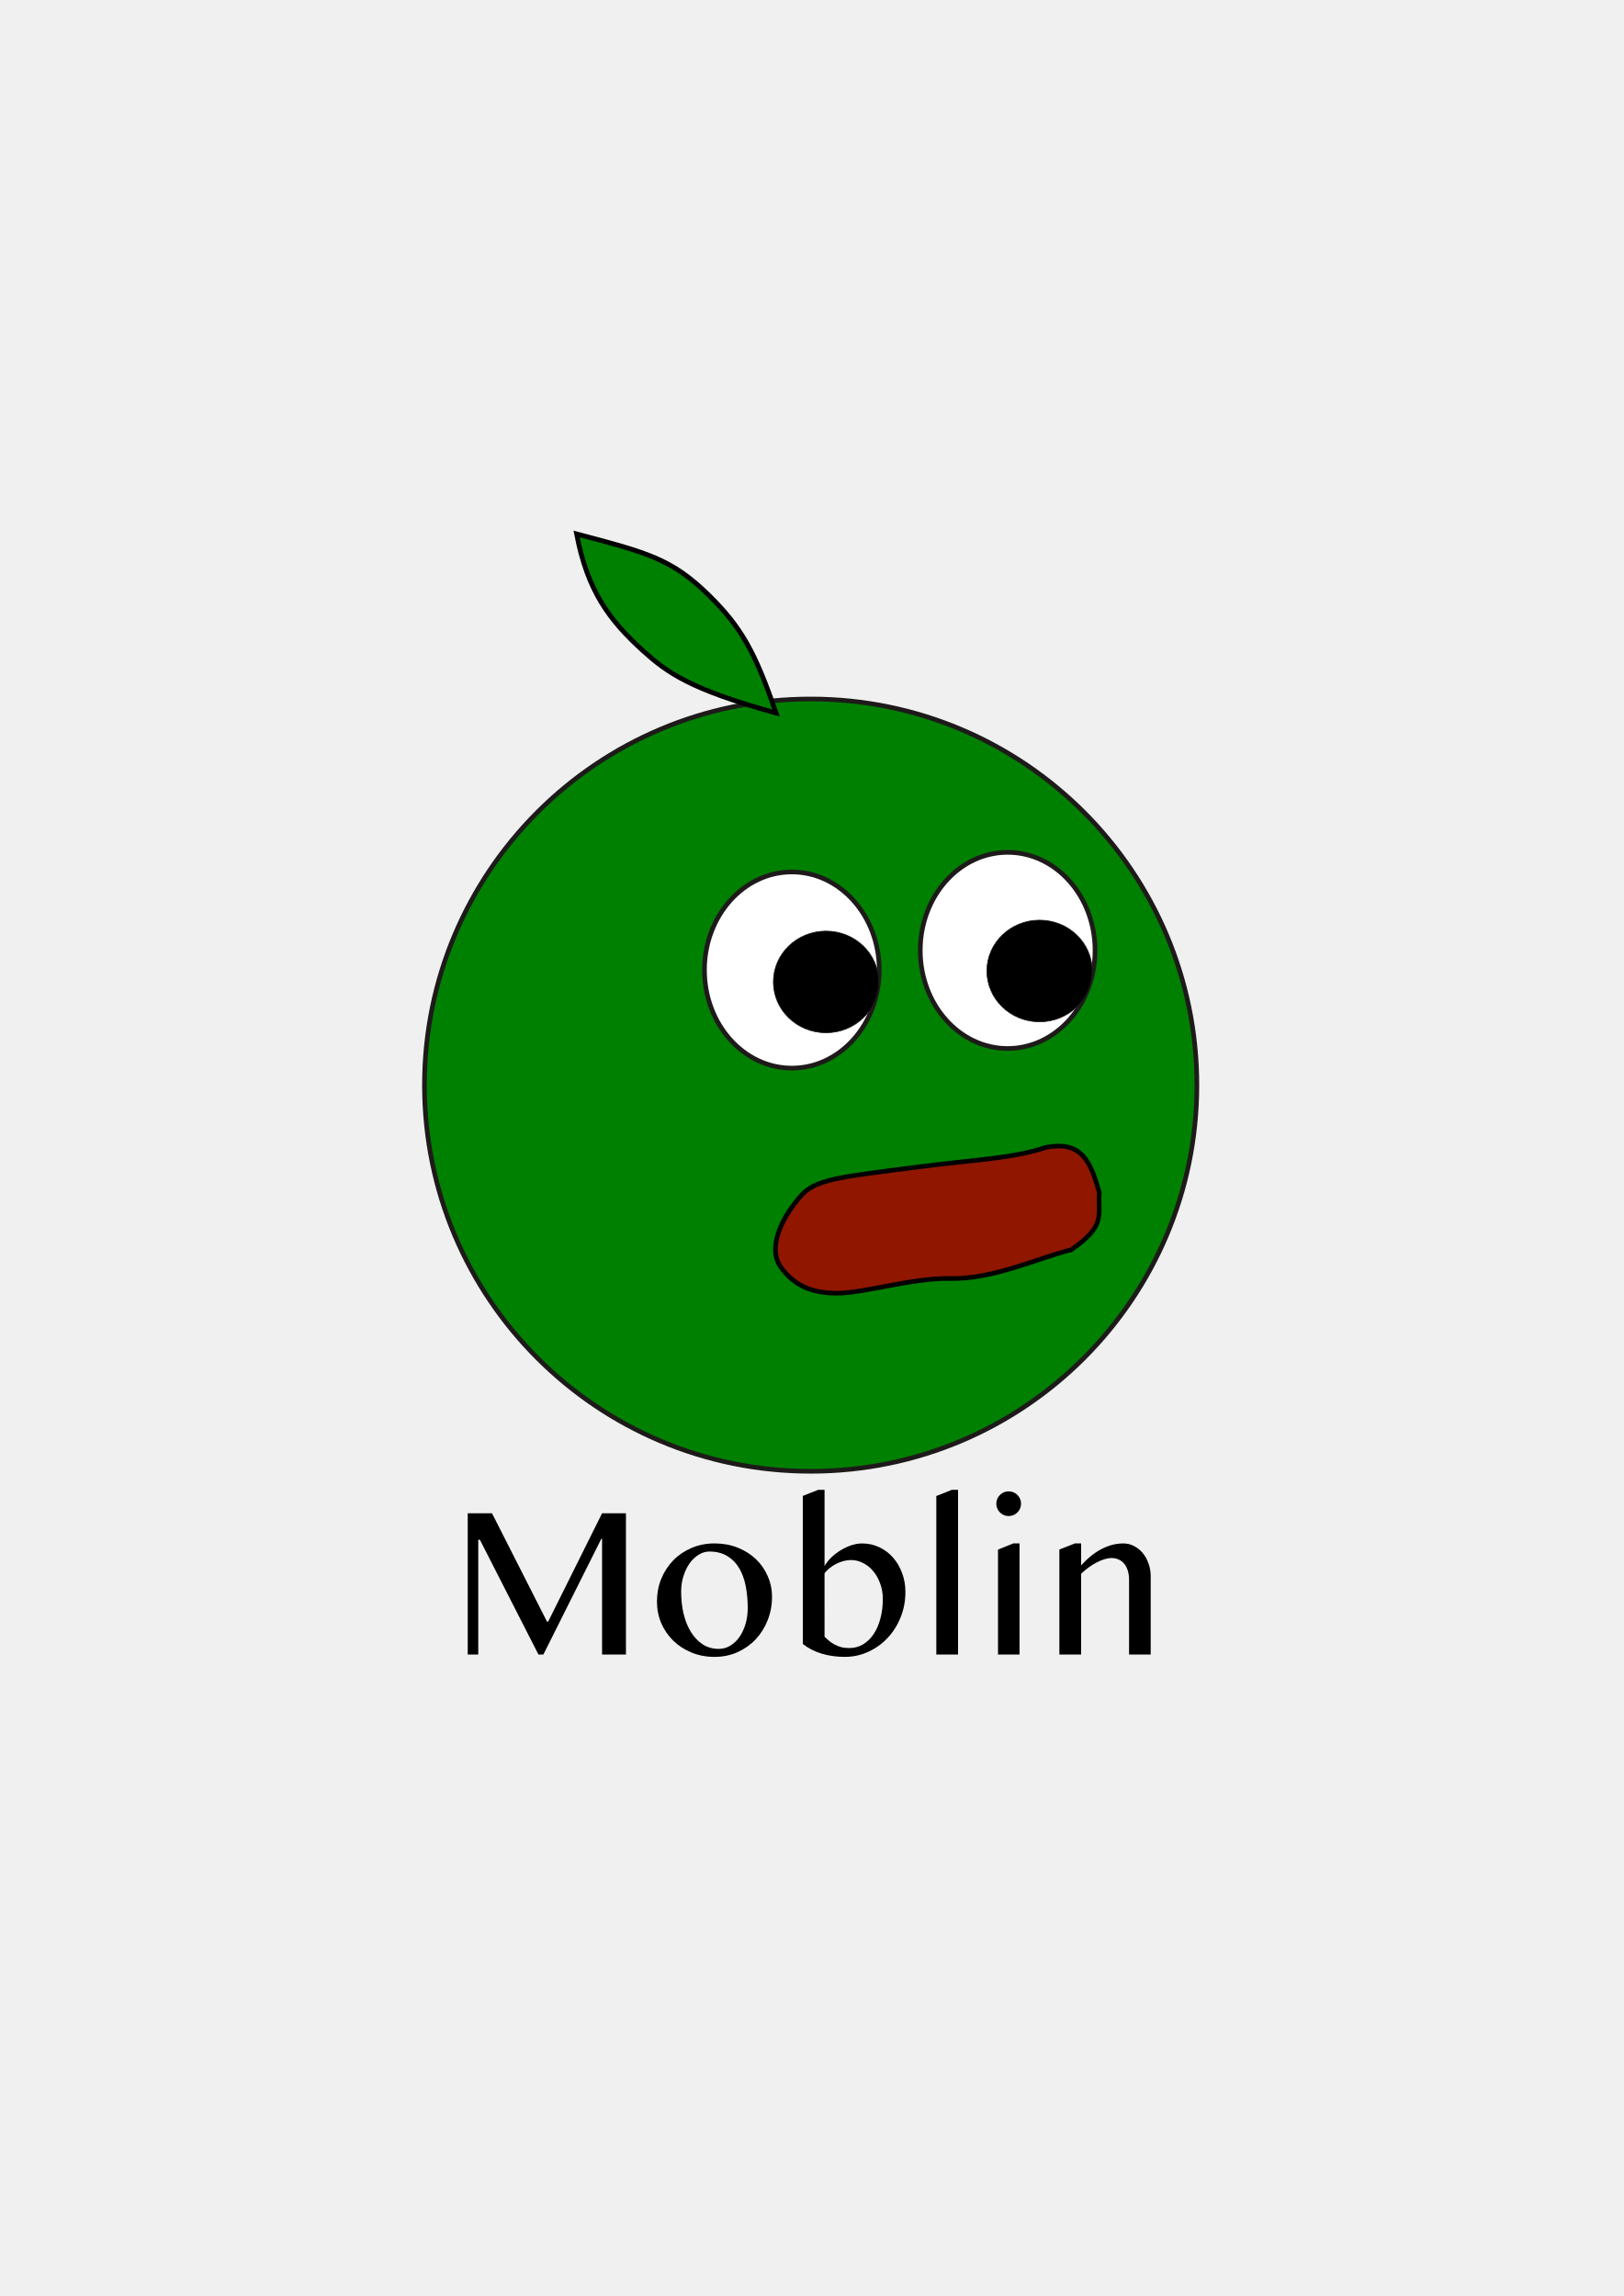
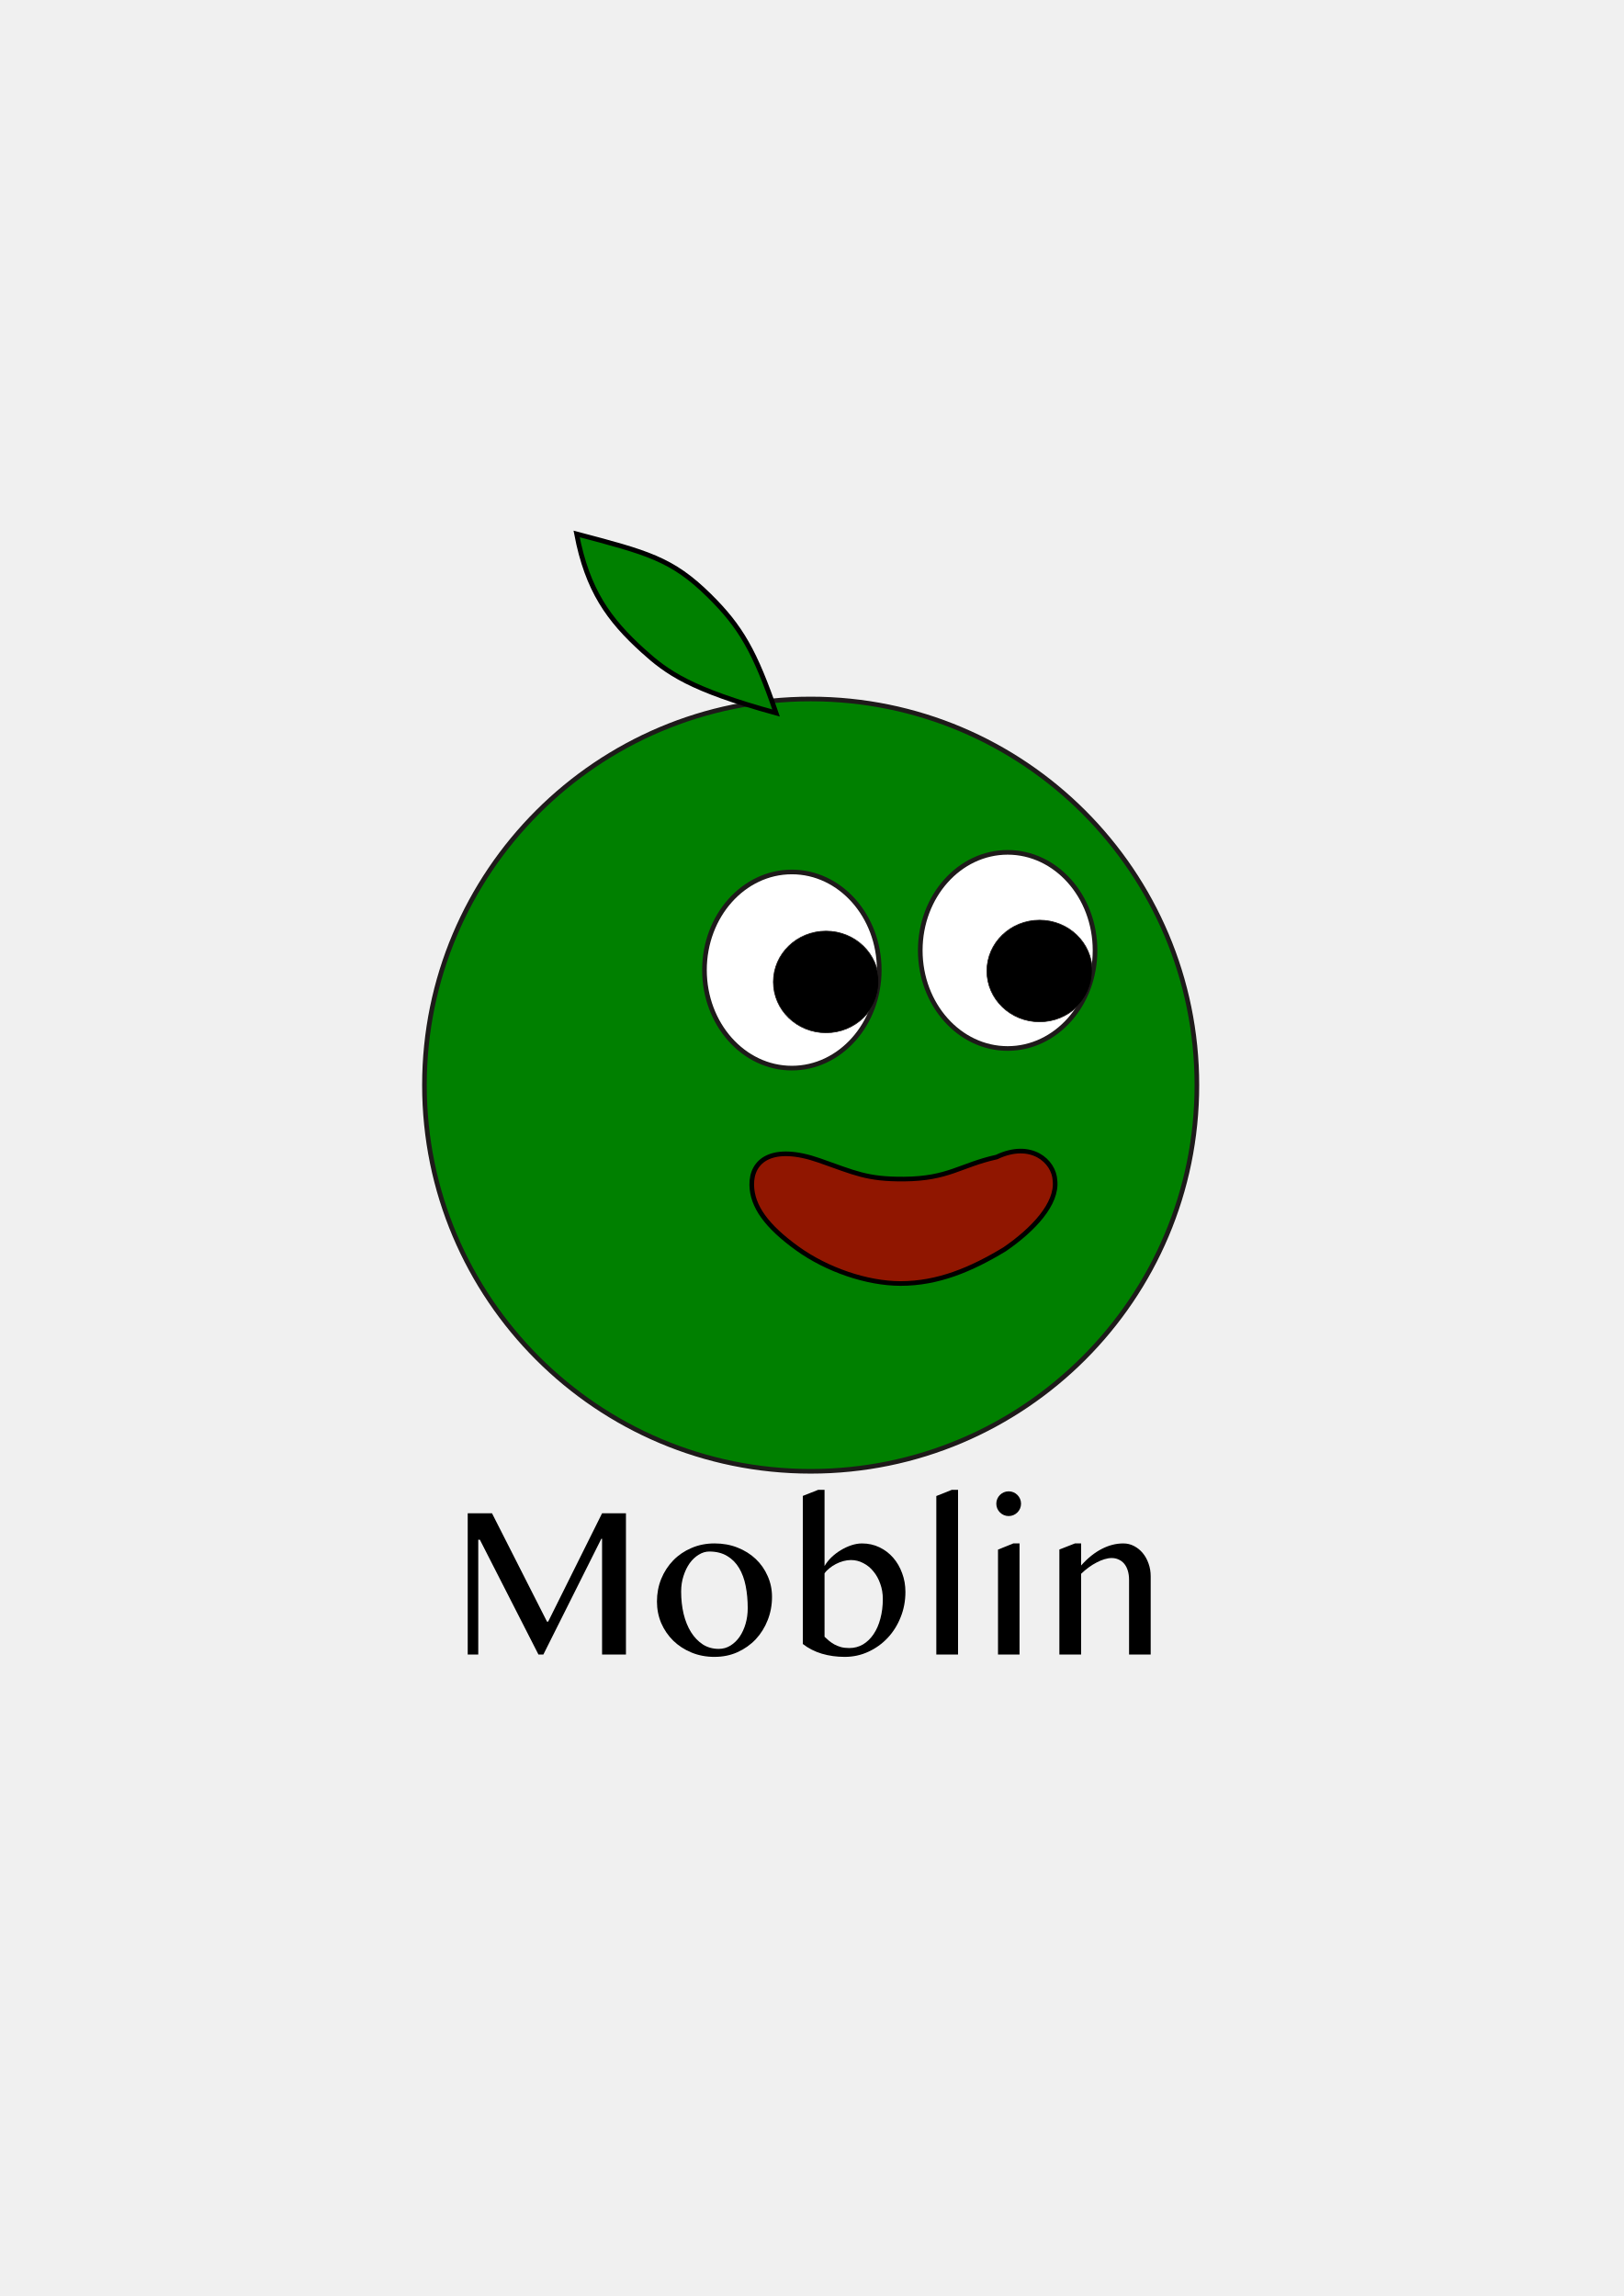
<svg xmlns="http://www.w3.org/2000/svg" width="210mm" height="297mm" viewBox="0 0 210 297" version="1.1" id="svg5">
  <defs id="defs2">
    <linearGradient id="linearGradient13268">
      <stop style="stop-color:#eaeaea;stop-opacity:1;" offset="0" id="stop13266" />
    </linearGradient>
  </defs>
  <g id="layer1">
    <circle style="fill:#008000;stroke:#1e1a1a;stroke-width:0.6;stroke-linejoin:bevel;stroke-miterlimit:3.4;stroke-dasharray:none" id="path577" cx="104.847" cy="140.369" r="49.951" />
    <ellipse style="fill:#ffffff;stroke:#1e1a1a;stroke-width:0.6;stroke-linejoin:bevel;stroke-miterlimit:3.4;stroke-dasharray:none" id="path789" cx="130.324" cy="122.942" rx="11.302" ry="12.686" />
    <ellipse style="fill:#ffffff;stroke:#1e1a1a;stroke-width:0.6;stroke-linejoin:bevel;stroke-miterlimit:3.4;stroke-dasharray:none" id="path789-0" cx="102.414" cy="125.48" rx="11.302" ry="12.686" />
-     <path style="fill:#901600;fill-opacity:1;stroke:#000000;stroke-width:0.6;stroke-linecap:butt;stroke-linejoin:miter;stroke-opacity:1;stroke-dasharray:none" d="m 135.293,148.415 c -4.417,1.46 -9.071,1.576 -16.056,2.474 -10.801,1.388 -13.755,1.622 -15.703,3.85 -2.542,2.908 -4.306,6.768 -2.522,9.207 1.555,2.126 3.656,3.337 7.228,3.337 3.572,0 9.726,-1.996 14.679,-1.901 5.582,0.107 11.222,-2.617 15.618,-3.716 4.637,-3.188 3.413,-4.48 3.638,-7.429 -1.137,-4.023 -2.288,-6.706 -6.882,-5.823 z" id="path1369" />
+     <path style="fill:#901600;fill-opacity:1;stroke:#000000;stroke-width:0.6;stroke-linecap:butt;stroke-linejoin:miter;stroke-opacity:1;stroke-dasharray:none" d="m 128.897,149.67 c -4.745,1.061 -6.215,2.807 -11.985,2.849 -4.801,0.035 -6.321,-0.785 -10.956,-2.409 -6.083,-2.131 -8.793,-0 -8.73,3.185 0.054,2.744 1.905,5.32 5.887,8.193 3.835,2.767 9.011,4.532 13.341,4.54 4.861,0.009 9.185,-1.823 13.489,-4.432 3.71,-2.55 6.827,-5.879 6.504,-8.885 -0.118,-2.499 -3.088,-5.163 -7.55,-3.041 z" id="path1369" />
    <ellipse style="fill:#000000;fill-opacity:1;stroke:#1e1a1a;stroke-width:0.093;stroke-linejoin:bevel;stroke-miterlimit:3.4" id="path2097" cx="106.832" cy="127.017" rx="6.809" ry="6.574" />
    <ellipse style="fill:#000000;fill-opacity:1;stroke:#1e1a1a;stroke-width:0.093;stroke-linejoin:bevel;stroke-miterlimit:3.4" id="path2097-3" cx="134.448" cy="125.601" rx="6.809" ry="6.574" />
    <path style="fill:#008000;stroke:#000000;stroke-width:0.623;stroke-linecap:butt;stroke-linejoin:miter;stroke-dasharray:none;stroke-opacity:1" d="M 100.372,92.234 C 97.647,84.289 95.823,81.09 91.735,77.055 86.883,72.267 83.679,71.485 74.577,69.069 c 1.392,7.293 4.159,11.102 8.583,15.108 3.137,2.84 6.089,4.986 17.212,8.057 z" id="path8291" />
    <g aria-label="Moblin" transform="translate(1.376514,21.43669)" id="text257" style="font-size:28.222px;line-height:1.25;font-family:'Lao MN';-inkscape-font-specification:'Lao MN, Normal';white-space:pre;inline-size:107.25;display:inline;stroke-width:0.265" class="UnoptimicedTransforms">
      <path d="m 59.115,174.314 h 3.142 l 7.111,14.015 h 0.152 l 6.973,-14.015 h 3.087 v 18.273 H 76.492 v -14.979 h -0.096 l -7.497,14.979 h -0.634 l -7.579,-14.855 h -0.207 v 14.855 h -1.364 z" id="path2987" />
      <path d="m 91.044,192.89 c -1.084,0 -2.081,-0.188 -2.99,-0.565 -0.91,-0.377 -1.695,-0.887 -2.356,-1.53 -0.661,-0.652 -1.181,-1.41 -1.557,-2.274 -0.367,-0.873 -0.551,-1.805 -0.551,-2.797 0,-1.038 0.184,-2.012 0.551,-2.921 0.377,-0.919 0.896,-1.718 1.557,-2.398 0.661,-0.68 1.447,-1.213 2.356,-1.599 0.91,-0.395 1.906,-0.593 2.99,-0.593 1.075,0 2.062,0.179 2.963,0.537 0.91,0.358 1.695,0.85 2.356,1.474 0.661,0.625 1.176,1.36 1.543,2.205 0.377,0.836 0.565,1.736 0.565,2.701 0,1.066 -0.188,2.072 -0.565,3.018 -0.367,0.937 -0.882,1.759 -1.543,2.467 -0.661,0.698 -1.447,1.254 -2.356,1.667 -0.9,0.404 -1.888,0.606 -2.963,0.606 z m 0.537,-1.034 c 0.551,0 1.056,-0.142 1.516,-0.427 0.459,-0.285 0.854,-0.666 1.185,-1.144 0.331,-0.487 0.588,-1.047 0.772,-1.681 0.184,-0.634 0.276,-1.305 0.276,-2.012 0,-1.02 -0.087,-1.975 -0.262,-2.866 -0.175,-0.891 -0.459,-1.667 -0.854,-2.329 -0.395,-0.661 -0.91,-1.181 -1.543,-1.557 -0.634,-0.386 -1.406,-0.579 -2.315,-0.579 -0.469,0 -0.923,0.138 -1.364,0.413 -0.441,0.266 -0.831,0.634 -1.171,1.102 -0.331,0.469 -0.597,1.02 -0.799,1.654 -0.202,0.625 -0.303,1.291 -0.303,1.998 0,1.029 0.106,1.994 0.317,2.894 0.22,0.9 0.537,1.686 0.951,2.356 0.423,0.671 0.932,1.203 1.53,1.599 0.606,0.386 1.295,0.579 2.067,0.579 z" id="path2989" />
      <path d="m 102.454,172.068 1.984,-0.785 h 0.827 v 9.853 c 0.23,-0.395 0.528,-0.772 0.896,-1.13 0.377,-0.358 0.781,-0.666 1.213,-0.923 0.441,-0.266 0.896,-0.478 1.364,-0.634 0.478,-0.156 0.932,-0.234 1.364,-0.234 0.818,0 1.571,0.165 2.26,0.496 0.689,0.331 1.282,0.781 1.778,1.35 0.496,0.57 0.882,1.236 1.158,1.998 0.285,0.753 0.427,1.562 0.427,2.425 0,1.167 -0.207,2.26 -0.62,3.28 -0.404,1.02 -0.965,1.911 -1.681,2.673 -0.707,0.753 -1.539,1.35 -2.494,1.791 -0.955,0.441 -1.975,0.661 -3.059,0.661 -1.047,0 -2.035,-0.138 -2.963,-0.413 -0.919,-0.276 -1.736,-0.694 -2.453,-1.254 z m 2.811,18.218 c 0.175,0.165 0.363,0.335 0.565,0.51 0.211,0.175 0.446,0.335 0.703,0.482 0.257,0.138 0.542,0.253 0.854,0.345 0.322,0.083 0.68,0.124 1.075,0.124 0.652,-1e-5 1.245,-0.156 1.778,-0.469 0.533,-0.322 0.988,-0.763 1.364,-1.323 0.386,-0.57 0.68,-1.24 0.882,-2.012 0.211,-0.781 0.317,-1.631 0.317,-2.549 0,-0.698 -0.11,-1.35 -0.331,-1.957 -0.211,-0.616 -0.505,-1.148 -0.882,-1.599 -0.367,-0.459 -0.804,-0.818 -1.309,-1.075 -0.496,-0.266 -1.029,-0.4 -1.599,-0.4 -0.322,0 -0.652,0.046 -0.992,0.138 -0.331,0.092 -0.648,0.216 -0.951,0.372 -0.303,0.156 -0.583,0.34 -0.841,0.551 -0.257,0.202 -0.469,0.423 -0.634,0.661 z" id="path2991" />
      <path d="m 122.532,192.587 h -2.811 v -20.505 l 1.998,-0.799 h 0.813 z" id="path2993" />
      <path d="m 127.7,179.013 1.971,-0.799 h 0.813 v 14.373 h -2.784 z m -0.22,-5.939 c 0,-0.22 0.041,-0.427 0.124,-0.62 0.083,-0.193 0.198,-0.363 0.345,-0.51 0.147,-0.147 0.317,-0.262 0.51,-0.345 0.193,-0.083 0.4,-0.124 0.62,-0.124 0.22,0 0.427,0.041 0.62,0.124 0.193,0.083 0.363,0.198 0.51,0.345 0.147,0.147 0.262,0.317 0.345,0.51 0.083,0.193 0.124,0.4 0.124,0.62 0,0.22 -0.041,0.427 -0.124,0.62 -0.083,0.193 -0.198,0.363 -0.345,0.51 -0.147,0.147 -0.317,0.262 -0.51,0.345 -0.193,0.083 -0.4,0.124 -0.62,0.124 -0.22,-1e-5 -0.427,-0.041 -0.62,-0.124 -0.193,-0.083 -0.363,-0.198 -0.51,-0.345 -0.147,-0.147 -0.262,-0.317 -0.345,-0.51 -0.083,-0.193 -0.124,-0.4 -0.124,-0.62 z" id="path2995" />
      <path d="m 137.649,178.214 h 0.799 v 2.853 c 0.854,-0.955 1.741,-1.667 2.66,-2.136 0.919,-0.478 1.851,-0.717 2.797,-0.717 0.496,0 0.955,0.11 1.378,0.331 0.432,0.22 0.808,0.524 1.13,0.909 0.322,0.386 0.574,0.841 0.758,1.364 0.184,0.514 0.276,1.066 0.276,1.654 v 10.115 h -2.797 v -9.632 c 0,-0.469 -0.055,-0.877 -0.165,-1.226 -0.11,-0.358 -0.266,-0.657 -0.469,-0.896 -0.202,-0.239 -0.441,-0.418 -0.717,-0.537 -0.266,-0.129 -0.565,-0.193 -0.896,-0.193 -0.294,-1e-5 -0.606,0.051 -0.937,0.152 -0.331,0.101 -0.671,0.243 -1.02,0.427 -0.34,0.175 -0.68,0.386 -1.02,0.634 -0.34,0.248 -0.666,0.524 -0.978,0.827 v 10.446 h -2.811 v -13.587 z" id="path2997" />
    </g>
  </g>
</svg>
